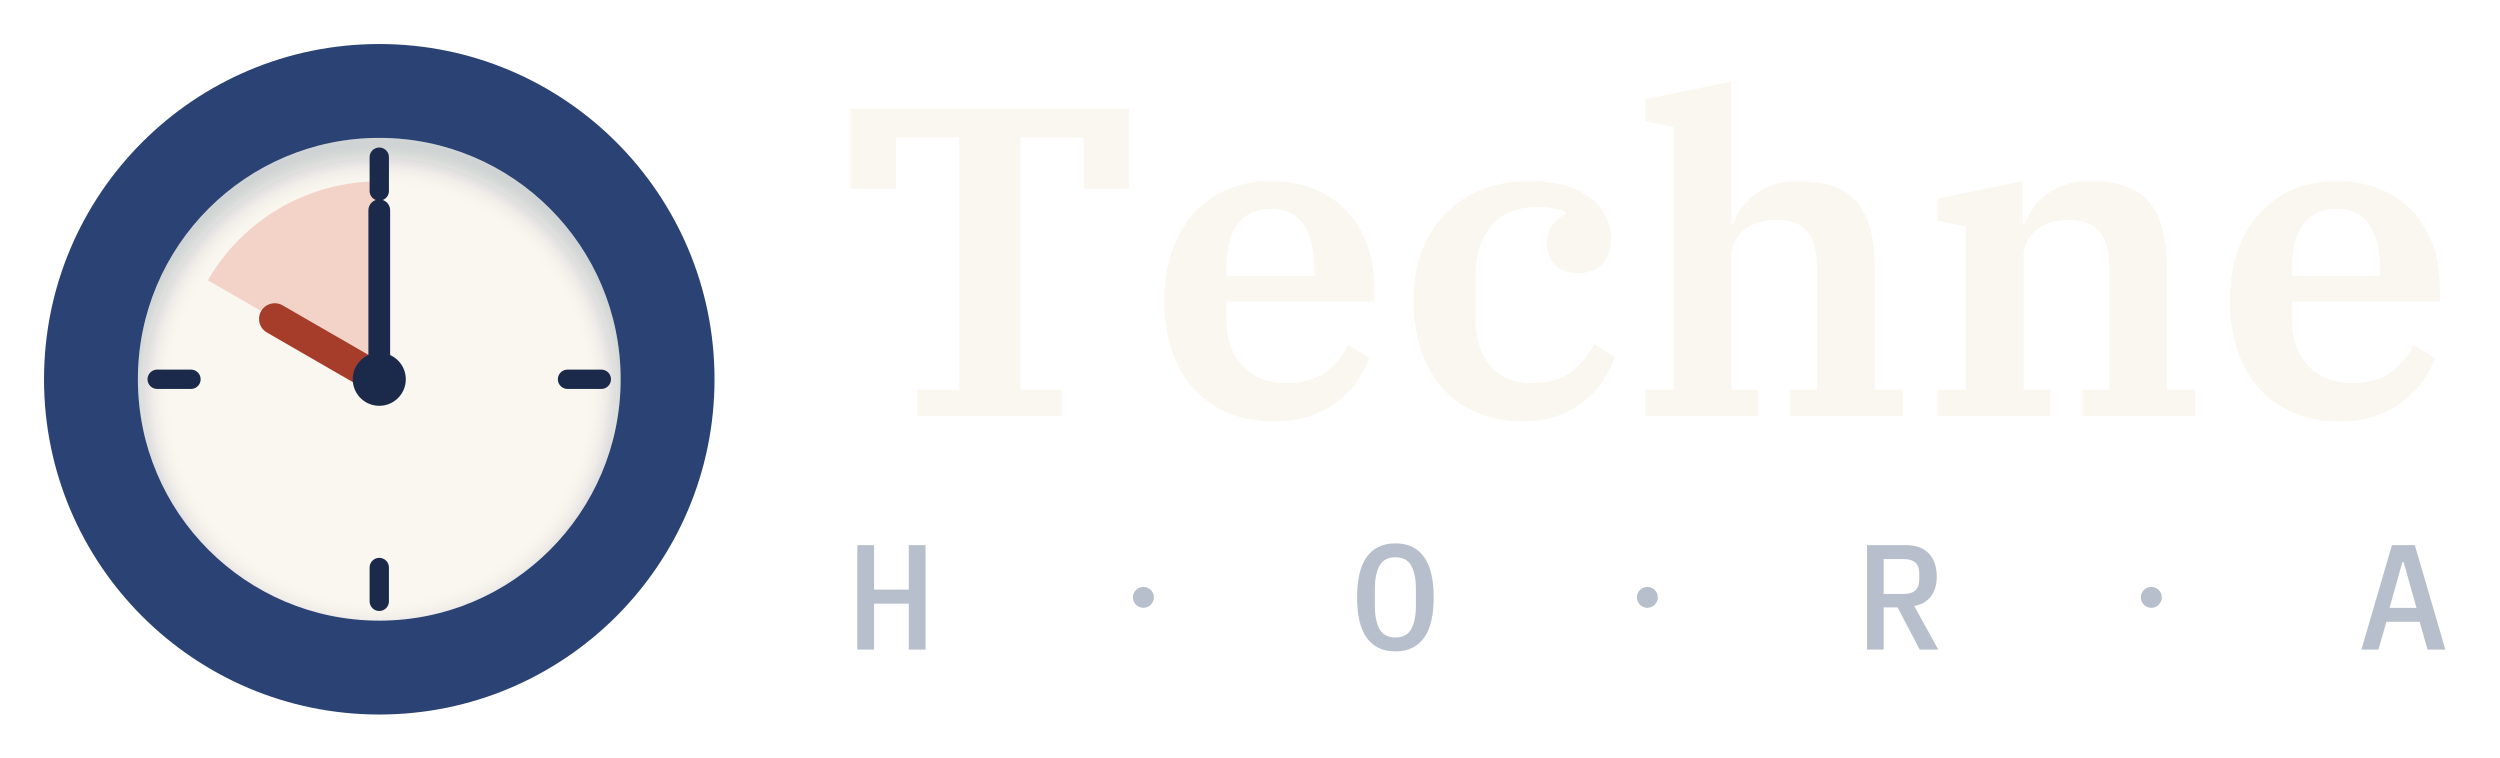
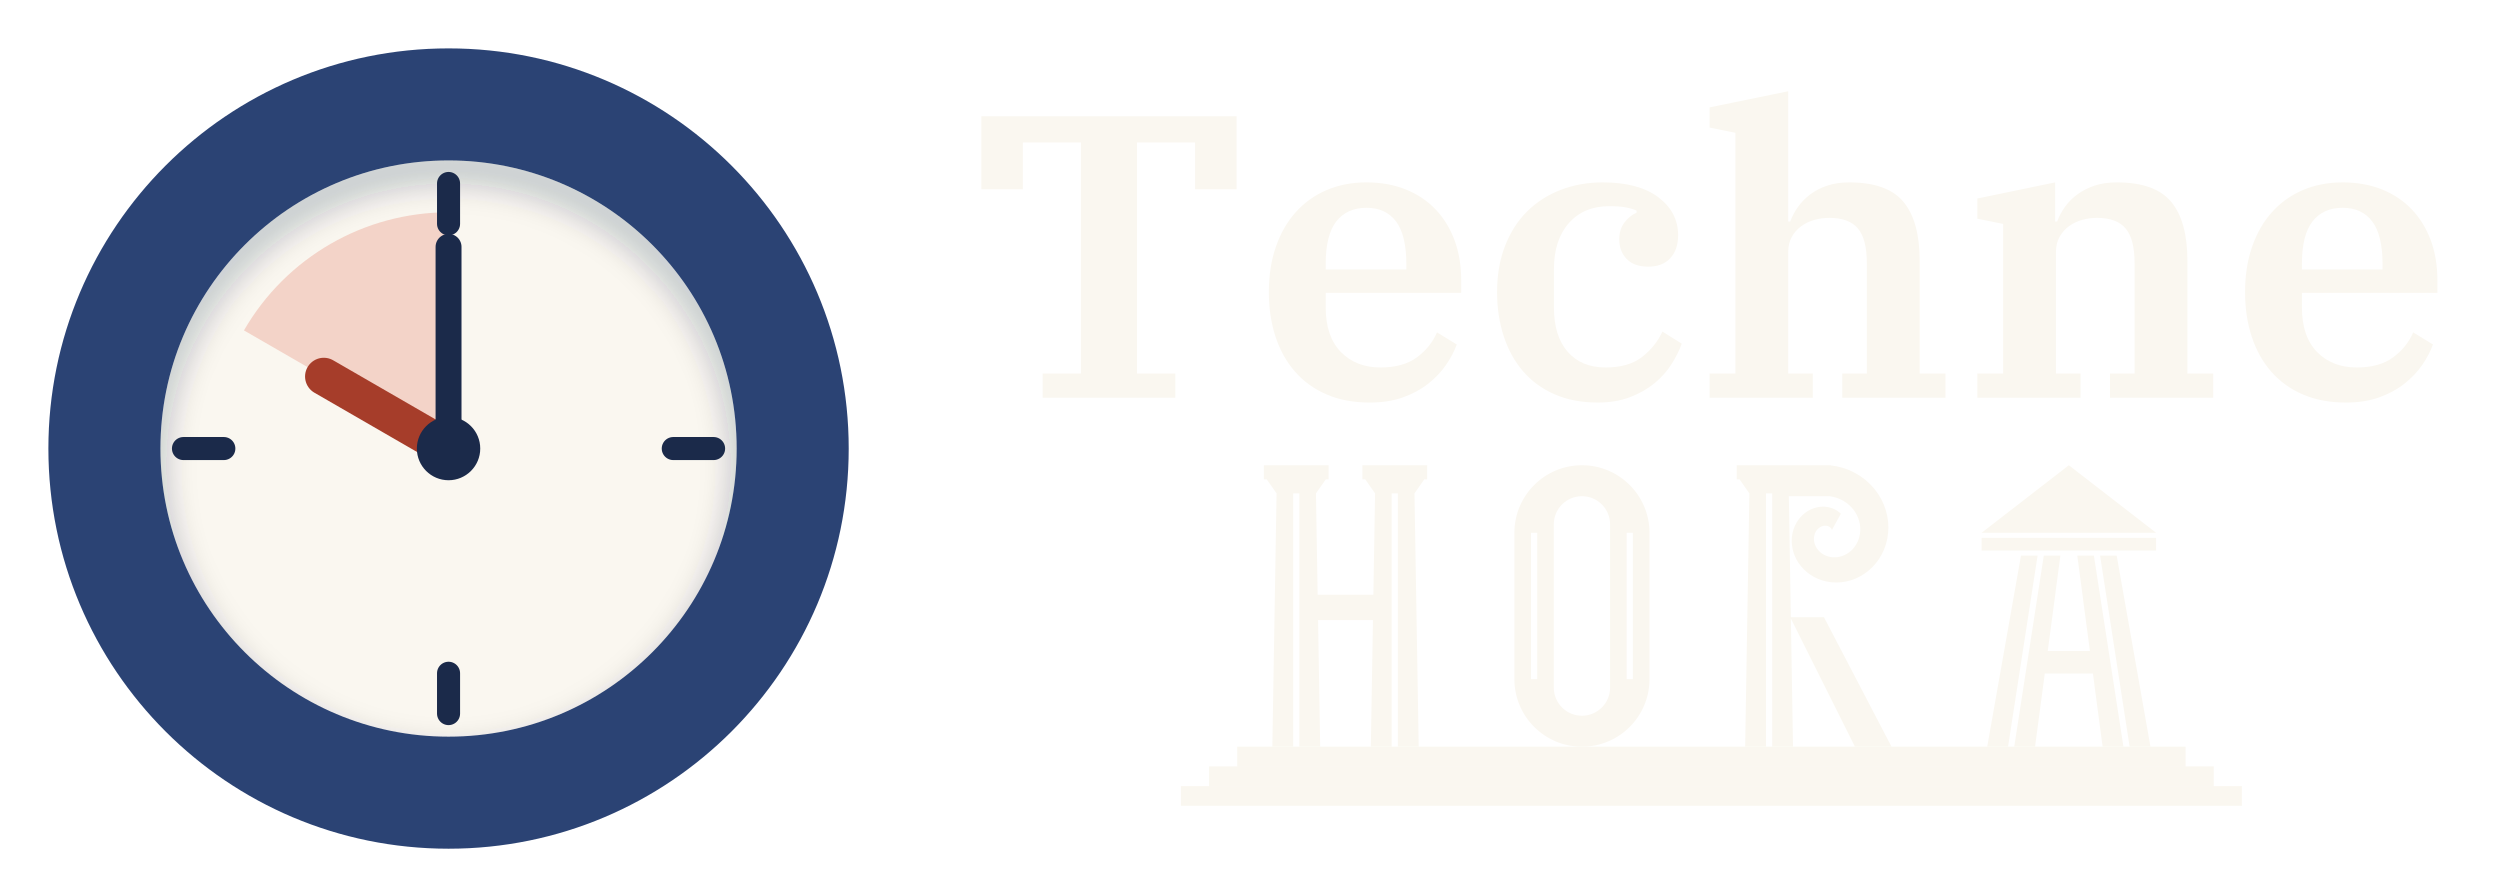
- <svg xmlns="http://www.w3.org/2000/svg" viewBox="0 0 568 172" role="img" aria-label="Techne Hora">
-   <circle cx="86.17" cy="86.17" r="76.17" fill="#2B4374" />
-   <circle cx="86.17" cy="86.17" r="54.84" fill="#FAF7F0" />
+ <svg xmlns="http://www.w3.org/2000/svg" viewBox="0 0 620 222" role="img" aria-label="Techne Hora">
+   <circle cx="111.24" cy="111.24" r="99.24" fill="#2B4374" />
+   <circle cx="111.24" cy="111.24" r="71.45" fill="#FAF7F0" />
  <defs>
-     <clipPath id="fh1">
-       <circle cx="86.17" cy="86.17" r="54.84" />
+     <clipPath id="fh13">
+       <circle cx="111.24" cy="111.24" r="71.45" />
    </clipPath>
-     <filter id="bh1" x="-20%" y="-20%" width="140%" height="140%">
-       <feGaussianBlur stdDeviation="2.74" />
+     <filter id="bh13" x="-20%" y="-20%" width="140%" height="140%">
+       <feGaussianBlur stdDeviation="3.57" />
    </filter>
  </defs>
-   <g clip-path="url(#fh1)">
-     <circle cx="86.17" cy="89.46" r="57.03" fill="none" stroke="#1B2A4A" stroke-opacity=".22" stroke-width="6.58" filter="url(#bh1)" />
+   <g clip-path="url(#fh13)">
+     <circle cx="111.24" cy="115.52" r="74.31" fill="none" stroke="#1B2A4A" stroke-opacity=".22" stroke-width="8.57" filter="url(#bh13)" />
  </g>
-   <path d="M86.17 86.17L47.22 63.68A44.97 44.97 0 0 1 86.17 41.20Z" fill="#F3D3C8" />
-   <path d="M86.17 43.39L86.17 35.71" stroke="#1B2A4A" stroke-width="4.39" stroke-linecap="round" />
-   <path d="M128.94 86.17L136.62 86.17" stroke="#1B2A4A" stroke-width="4.39" stroke-linecap="round" />
-   <path d="M86.17 128.94L86.17 136.62" stroke="#1B2A4A" stroke-width="4.39" stroke-linecap="round" />
-   <path d="M43.39 86.17L35.71 86.17" stroke="#1B2A4A" stroke-width="4.39" stroke-linecap="round" />
-   <path d="M86.17 86.17L62.42 72.46" stroke="#A63D2A" stroke-width="7.13" stroke-linecap="round" />
-   <path d="M86.17 86.17L86.17 47.78" stroke="#1B2A4A" stroke-width="4.94" stroke-linecap="round" />
-   <circle cx="86.17" cy="86.17" r="6.03" fill="#1B2A4A" />
-   <path d="M208.432 88.542H217.932V31.242H203.532V42.842H193.232V24.742H256.532V42.842H246.232V31.242H231.832V88.542H241.332V94.542H208.432Z" fill="#FAF7F0" />
-   <path d="M289.532 95.742Q283.532 95.742 278.882 93.742Q274.232 91.742 271.032 88.092Q267.832 84.442 266.182 79.392Q264.532 74.342 264.532 68.342Q264.532 62.142 266.282 57.092Q268.032 52.042 271.232 48.492Q274.432 44.942 278.882 43.042Q283.332 41.142 288.732 41.142Q294.132 41.142 298.482 42.892Q302.832 44.642 305.882 47.842Q308.932 51.042 310.582 55.492Q312.232 59.942 312.232 65.442V68.542H278.632V72.142Q278.632 79.342 282.382 83.192Q286.132 87.042 292.232 87.042Q297.832 87.042 301.232 84.542Q304.632 82.042 306.232 78.342L311.132 81.342Q310.232 83.842 308.482 86.392Q306.732 88.942 304.082 91.042Q301.432 93.142 297.832 94.442Q294.232 95.742 289.532 95.742ZM278.632 62.742H298.632V61.442Q298.632 54.242 296.082 50.842Q293.532 47.442 288.732 47.442Q283.932 47.442 281.282 50.792Q278.632 54.142 278.632 61.342Z" fill="#FAF7F0" />
-   <path d="M346.132 95.742Q340.032 95.742 335.382 93.692Q330.732 91.642 327.582 87.992Q324.432 84.342 322.782 79.292Q321.132 74.242 321.132 68.342Q321.132 61.942 323.132 56.842Q325.132 51.742 328.632 48.292Q332.132 44.842 336.932 42.992Q341.732 41.142 347.332 41.142Q356.232 41.142 361.132 44.842Q366.032 48.542 366.032 54.242Q366.032 57.842 364.082 59.942Q362.132 62.042 358.632 62.042Q355.132 62.042 353.282 60.142Q351.432 58.242 351.432 55.242Q351.432 52.842 352.682 51.142Q353.932 49.442 355.732 48.642V48.142Q354.632 47.642 353.082 47.342Q351.532 47.042 348.932 47.042Q342.632 47.042 338.932 51.242Q335.232 55.442 335.232 62.642V72.142Q335.232 79.242 338.632 83.142Q342.032 87.042 348.032 87.042Q353.732 87.042 357.082 84.442Q360.432 81.842 362.132 78.142L366.932 81.142Q366.032 83.642 364.382 86.242Q362.732 88.842 360.182 90.942Q357.632 93.042 354.132 94.392Q350.632 95.742 346.132 95.742Z" fill="#FAF7F0" />
-   <path d="M373.832 88.542H380.232V28.842L373.832 27.542V22.542L393.332 18.542V50.842H393.832Q394.532 48.942 395.782 47.192Q397.032 45.442 398.832 44.092Q400.632 42.742 403.032 41.942Q405.432 41.142 408.432 41.142Q417.932 41.142 421.932 45.992Q425.932 50.842 425.932 60.542V88.542H432.332V94.542H406.732V88.542H412.832V61.142Q412.832 55.242 410.632 52.592Q408.432 49.942 403.532 49.942Q401.632 49.942 399.832 50.442Q398.032 50.942 396.582 51.992Q395.132 53.042 394.232 54.642Q393.332 56.242 393.332 58.442V88.542H399.432V94.542H373.832Z" fill="#FAF7F0" />
-   <path d="M440.232 88.542H446.632V51.442L440.232 50.142V45.142L459.532 41.142V50.842H460.032Q460.732 48.942 461.982 47.192Q463.232 45.442 465.082 44.092Q466.932 42.742 469.332 41.942Q471.732 41.142 474.832 41.142Q484.332 41.142 488.332 45.992Q492.332 50.842 492.332 60.542V88.542H498.732V94.542H473.132V88.542H479.232V61.142Q479.232 55.242 477.032 52.592Q474.832 49.942 469.932 49.942Q468.032 49.942 466.232 50.442Q464.432 50.942 462.982 51.992Q461.532 53.042 460.632 54.642Q459.732 56.242 459.732 58.442V88.542H465.832V94.542H440.232Z" fill="#FAF7F0" />
-   <path d="M531.632 95.742Q525.632 95.742 520.982 93.742Q516.332 91.742 513.132 88.092Q509.932 84.442 508.282 79.392Q506.632 74.342 506.632 68.342Q506.632 62.142 508.382 57.092Q510.132 52.042 513.332 48.492Q516.532 44.942 520.982 43.042Q525.432 41.142 530.832 41.142Q536.232 41.142 540.582 42.892Q544.932 44.642 547.982 47.842Q551.032 51.042 552.682 55.492Q554.332 59.942 554.332 65.442V68.542H520.732V72.142Q520.732 79.342 524.482 83.192Q528.232 87.042 534.332 87.042Q539.932 87.042 543.332 84.542Q546.732 82.042 548.332 78.342L553.232 81.342Q552.332 83.842 550.582 86.392Q548.832 88.942 546.182 91.042Q543.532 93.142 539.932 94.442Q536.332 95.742 531.632 95.742ZM520.732 62.742H540.732V61.442Q540.732 54.242 538.182 50.842Q535.632 47.442 530.832 47.442Q526.032 47.442 523.382 50.792Q520.732 54.142 520.732 61.342Z" fill="#FAF7F0" />
-   <path d="M206.476 137.152H198.588V147.59H194.78V123.858H198.588V133.956H206.476V123.858H210.284V147.59H206.476Z" fill="#B8BFCC" />
-   <path d="M317.032 147.998Q314.788 147.998 313.139 147.165Q311.49 146.332 310.419 144.768Q309.348 143.204 308.838 140.926Q308.328 138.648 308.328 135.724Q308.328 132.834 308.838 130.539Q309.348 128.244 310.419 126.68Q311.49 125.116 313.139 124.283Q314.788 123.45 317.032 123.45Q319.276 123.45 320.925 124.283Q322.574 125.116 323.645 126.68Q324.716 128.244 325.226 130.539Q325.736 132.834 325.736 135.724Q325.736 138.648 325.226 140.926Q324.716 143.204 323.645 144.768Q322.574 146.332 320.925 147.165Q319.276 147.998 317.032 147.998ZM317.032 144.836Q319.582 144.836 320.636 142.915Q321.69 140.994 321.69 137.696V133.718Q321.69 130.454 320.636 128.533Q319.582 126.612 317.032 126.612Q314.482 126.612 313.428 128.533Q312.374 130.454 312.374 133.718V137.73Q312.374 140.994 313.428 142.915Q314.482 144.836 317.032 144.836Z" fill="#B8BFCC" />
-   <path d="M427.962 147.59H424.188V123.858H433.062Q436.462 123.858 438.247 125.762Q440.032 127.666 440.032 130.998Q440.032 133.718 438.706 135.486Q437.38 137.254 434.898 137.662L440.372 147.59H436.156L431.124 138.002H427.962ZM432.518 134.942Q436.054 134.942 436.054 131.712V130.25Q436.054 127.02 432.518 127.02H427.962V134.942Z" fill="#B8BFCC" />
-   <path d="M551.54 147.59 549.738 141.266H542.19L540.388 147.59H536.512L543.448 123.858H548.65L555.586 147.59ZM546.1 127.7H545.828L542.904 138.104H549.024Z" fill="#B8BFCC" />
-   <circle cx="259.78" cy="135.72" r="2.38" fill="#B8BFCC" />
-   <circle cx="374.28" cy="135.72" r="2.38" fill="#B8BFCC" />
-   <circle cx="488.78" cy="135.72" r="2.38" fill="#B8BFCC" />
+   <path d="M111.24 111.24L60.50 81.94A58.59 58.59 0 0 1 111.24 52.65Z" fill="#F3D3C8" />
+   <path d="M111.24 55.51L111.24 45.50" stroke="#1B2A4A" stroke-width="5.72" stroke-linecap="round" />
+   <path d="M166.97 111.24L176.97 111.24" stroke="#1B2A4A" stroke-width="5.72" stroke-linecap="round" />
+   <path d="M111.24 166.97L111.24 176.97" stroke="#1B2A4A" stroke-width="5.72" stroke-linecap="round" />
+   <path d="M55.51 111.24L45.50 111.24" stroke="#1B2A4A" stroke-width="5.72" stroke-linecap="round" />
+   <path d="M111.24 111.24L80.30 93.37" stroke="#A63D2A" stroke-width="9.29" stroke-linecap="round" />
+   <path d="M111.24 111.24L111.24 61.22" stroke="#1B2A4A" stroke-width="6.43" stroke-linecap="round" />
+   <circle cx="111.24" cy="111.24" r="7.86" fill="#1B2A4A" />
+   <path d="M258.575 92.633H268.075V35.333H253.675V46.933H243.375V28.833H306.675V46.933H296.375V35.333H281.975V92.633H291.475V98.633H258.575Z" fill="#FAF7F0" />
+   <path d="M339.675 99.833Q333.675 99.833 329.025 97.833Q324.375 95.833 321.175 92.183Q317.975 88.533 316.325 83.483Q314.675 78.433 314.675 72.433Q314.675 66.233 316.425 61.183Q318.175 56.133 321.375 52.583Q324.575 49.033 329.025 47.133Q333.475 45.233 338.875 45.233Q344.275 45.233 348.625 46.983Q352.975 48.733 356.025 51.933Q359.075 55.133 360.725 59.583Q362.375 64.033 362.375 69.533V72.633H328.775V76.233Q328.775 83.433 332.525 87.283Q336.275 91.133 342.375 91.133Q347.975 91.133 351.375 88.633Q354.775 86.133 356.375 82.433L361.275 85.433Q360.375 87.933 358.625 90.483Q356.875 93.033 354.225 95.133Q351.575 97.233 347.975 98.533Q344.375 99.833 339.675 99.833ZM328.775 66.833H348.775V65.533Q348.775 58.333 346.225 54.933Q343.675 51.533 338.875 51.533Q334.075 51.533 331.425 54.883Q328.775 58.233 328.775 65.433Z" fill="#FAF7F0" />
+   <path d="M396.275 99.833Q390.175 99.833 385.525 97.783Q380.875 95.733 377.725 92.083Q374.575 88.433 372.925 83.383Q371.275 78.333 371.275 72.433Q371.275 66.033 373.275 60.933Q375.275 55.833 378.775 52.383Q382.275 48.933 387.075 47.083Q391.875 45.233 397.475 45.233Q406.375 45.233 411.275 48.933Q416.175 52.633 416.175 58.333Q416.175 61.933 414.225 64.033Q412.275 66.133 408.775 66.133Q405.275 66.133 403.425 64.233Q401.575 62.333 401.575 59.333Q401.575 56.933 402.825 55.233Q404.075 53.533 405.875 52.733V52.233Q404.775 51.733 403.225 51.433Q401.675 51.133 399.075 51.133Q392.775 51.133 389.075 55.333Q385.375 59.533 385.375 66.733V76.233Q385.375 83.333 388.775 87.233Q392.175 91.133 398.175 91.133Q403.875 91.133 407.225 88.533Q410.575 85.933 412.275 82.233L417.075 85.233Q416.175 87.733 414.525 90.333Q412.875 92.933 410.325 95.033Q407.775 97.133 404.275 98.483Q400.775 99.833 396.275 99.833Z" fill="#FAF7F0" />
+   <path d="M423.975 92.633H430.375V32.933L423.975 31.633V26.633L443.475 22.633V54.933H443.975Q444.675 53.033 445.925 51.283Q447.175 49.533 448.975 48.183Q450.775 46.833 453.175 46.033Q455.575 45.233 458.575 45.233Q468.075 45.233 472.075 50.083Q476.075 54.933 476.075 64.633V92.633H482.475V98.633H456.875V92.633H462.975V65.233Q462.975 59.333 460.775 56.683Q458.575 54.033 453.675 54.033Q451.775 54.033 449.975 54.533Q448.175 55.033 446.725 56.083Q445.275 57.133 444.375 58.733Q443.475 60.333 443.475 62.533V92.633H449.575V98.633H423.975Z" fill="#FAF7F0" />
+   <path d="M490.375 92.633H496.775V55.533L490.375 54.233V49.233L509.675 45.233V54.933H510.175Q510.875 53.033 512.125 51.283Q513.375 49.533 515.225 48.183Q517.075 46.833 519.475 46.033Q521.875 45.233 524.975 45.233Q534.475 45.233 538.475 50.083Q542.475 54.933 542.475 64.633V92.633H548.875V98.633H523.275V92.633H529.375V65.233Q529.375 59.333 527.175 56.683Q524.975 54.033 520.075 54.033Q518.175 54.033 516.375 54.533Q514.575 55.033 513.125 56.083Q511.675 57.133 510.775 58.733Q509.875 60.333 509.875 62.533V92.633H515.975V98.633H490.375Z" fill="#FAF7F0" />
+   <path d="M581.775 99.833Q575.775 99.833 571.125 97.833Q566.475 95.833 563.275 92.183Q560.075 88.533 558.425 83.483Q556.775 78.433 556.775 72.433Q556.775 66.233 558.525 61.183Q560.275 56.133 563.475 52.583Q566.675 49.033 571.125 47.133Q575.575 45.233 580.975 45.233Q586.375 45.233 590.725 46.983Q595.075 48.733 598.125 51.933Q601.175 55.133 602.825 59.583Q604.475 64.033 604.475 69.533V72.633H570.875V76.233Q570.875 83.433 574.625 87.283Q578.375 91.133 584.475 91.133Q590.075 91.133 593.475 88.633Q596.875 86.133 598.475 82.433L603.375 85.433Q602.475 87.933 600.725 90.483Q598.975 93.033 596.325 95.133Q593.675 97.233 590.075 98.533Q586.475 99.833 581.775 99.833ZM570.875 66.833H590.875V65.533Q590.875 58.333 588.325 54.933Q585.775 51.533 580.975 51.533Q576.175 51.533 573.525 54.883Q570.875 58.233 570.875 65.433Z" fill="#FAF7F0" />
+   <path transform="translate(315.54 115.38) scale(0.698)" fill="#FAF7F0" fill-rule="nonzero" d="M-3.00 0.00h23.00v5.00h-23.00ZM-2.00 5.00L19.00 5.00L15.50 10.00L1.50 10.00ZM1.50 10.00L7.40 10.00L7.40 100.00L0.00 100.00ZM9.60 10.00L15.50 10.00L17.00 100.00L9.60 100.00ZM32.00 0.00h23.00v5.00h-23.00ZM33.00 5.00L54.00 5.00L50.50 10.00L36.50 10.00ZM36.50 10.00L42.40 10.00L42.40 100.00L35.00 100.00ZM44.60 10.00L50.50 10.00L52.00 100.00L44.60 100.00ZM16.00 46.00h20.00v9.00h-20.00Z" />
+   <path transform="translate(375.57 115.38) scale(0.698)" fill="#FAF7F0" fill-rule="evenodd" d="M0.00 24.00A24.00 24.00 0 0 1 48.00 24.00V76.00A24.00 24.00 0 0 1 0.00 76.00ZM14.00 21.00A10.00 10.00 0 0 1 34.00 21.00V79.00A10.00 10.00 0 0 1 14.00 79.00ZM5.90 24.00h2.20v52.00h-2.20ZM39.90 24.00h2.20v52.00h-2.20Z" />
+   <path transform="translate(432.80 115.38) scale(0.698)" fill="#FAF7F0" fill-rule="nonzero" d="M-3.00 0.00h23.00v5.00h-23.00ZM-2.00 5.00L19.00 5.00L15.50 10.00L1.50 10.00ZM1.50 10.00L7.40 10.00L7.40 100.00L0.00 100.00ZM9.60 10.00L15.50 10.00L17.00 100.00L9.60 100.00ZM30.00 0.00L32.35 0.35L34.63 0.91L36.83 1.69L38.91 2.68L40.88 3.85L42.70 5.19L44.36 6.69L45.86 8.33L47.17 10.09L48.29 11.95L49.22 13.89L49.94 15.89L50.46 17.93L50.78 19.99L50.89 22.05L50.79 24.09L50.50 26.09L50.03 28.02L49.37 29.88L48.54 31.65L47.56 33.31L46.42 34.84L45.16 36.24L43.79 37.49L42.31 38.59L40.76 39.53L39.14 40.30L37.47 40.90L35.77 41.33L34.06 41.58L32.36 41.66L30.67 41.58L29.03 41.34L27.44 40.93L25.92 40.38L24.48 39.70L23.14 38.88L21.90 37.95L20.77 36.92L19.77 35.80L18.89 34.60L18.15 33.34L17.55 32.03L17.09 30.69L16.77 29.33L16.59 27.97L16.54 26.62L16.63 25.29L16.85 24.00L17.19 22.76L17.64 21.59L18.20 20.48L18.86 19.45L19.60 18.51L20.41 17.67L21.30 16.92L22.23 16.28L23.20 15.75L24.21 15.33L25.22 15.02L26.25 14.82L27.26 14.72L28.26 14.73L29.24 14.84L30.17 15.04L31.06 15.34L31.89 15.71L32.66 16.15L33.37 16.66L34.00 17.23L30.82 23.01L30.74 22.78L30.62 22.56L30.46 22.34L30.27 22.14L30.05 21.96L29.79 21.80L29.50 21.66L29.18 21.56L28.84 21.50L28.48 21.48L28.10 21.50L27.72 21.56L27.33 21.67L26.94 21.83L26.56 22.05L26.19 22.31L25.84 22.62L25.52 22.97L25.23 23.37L24.97 23.82L24.76 24.30L24.60 24.82L24.49 25.37L24.44 25.94L24.44 26.53L24.51 27.13L24.65 27.74L24.85 28.34L25.12 28.93L25.46 29.51L25.87 30.06L26.34 30.58L26.87 31.05L27.46 31.49L28.11 31.86L28.81 32.18L29.54 32.42L30.32 32.60L31.13 32.70L31.95 32.71L32.79 32.65L33.64 32.49L34.48 32.25L35.31 31.91L36.11 31.49L36.88 30.98L37.61 30.39L38.29 29.72L38.90 28.97L39.45 28.14L39.92 27.26L40.31 26.31L40.60 25.32L40.80 24.29L40.90 23.22L40.89 22.14L40.77 21.04L40.54 19.95L40.20 18.87L39.74 17.82L39.18 16.80L38.51 15.82L37.73 14.91L36.86 14.07L35.90 13.30L34.85 12.63L33.73 12.05L32.54 11.58L31.29 11.23L30.00 11.00ZM15.00 0.00h15.50v11.00h-15.50ZM16.00 54.00L28.00 54.00L52.00 100.00L39.00 100.00Z" />
+   <path transform="translate(492.83 115.38) scale(0.698)" fill="#FAF7F0" fill-rule="nonzero" d="M29.00 0.00L60.00 24.00L-2.00 24.00ZM-2.00 25.80h62.00v4.50h-62.00ZM12.00 32.10L17.90 32.10L7.40 100.00L0.00 100.00ZM20.10 32.10L26.00 32.10L17.00 100.00L9.60 100.00ZM32.00 32.10L37.90 32.10L48.40 100.00L41.00 100.00ZM40.10 32.10L46.00 32.10L58.00 100.00L50.60 100.00ZM18.00 66.00h22.00v8.00h-22.00Z" />
+   <path fill="#FAF7F0" d="M306.83 185.18h235.20v4.88h-235.20ZM299.85 190.07h249.16v4.88h-249.16ZM292.87 194.96h263.12v4.88h-263.12Z" />
</svg>
